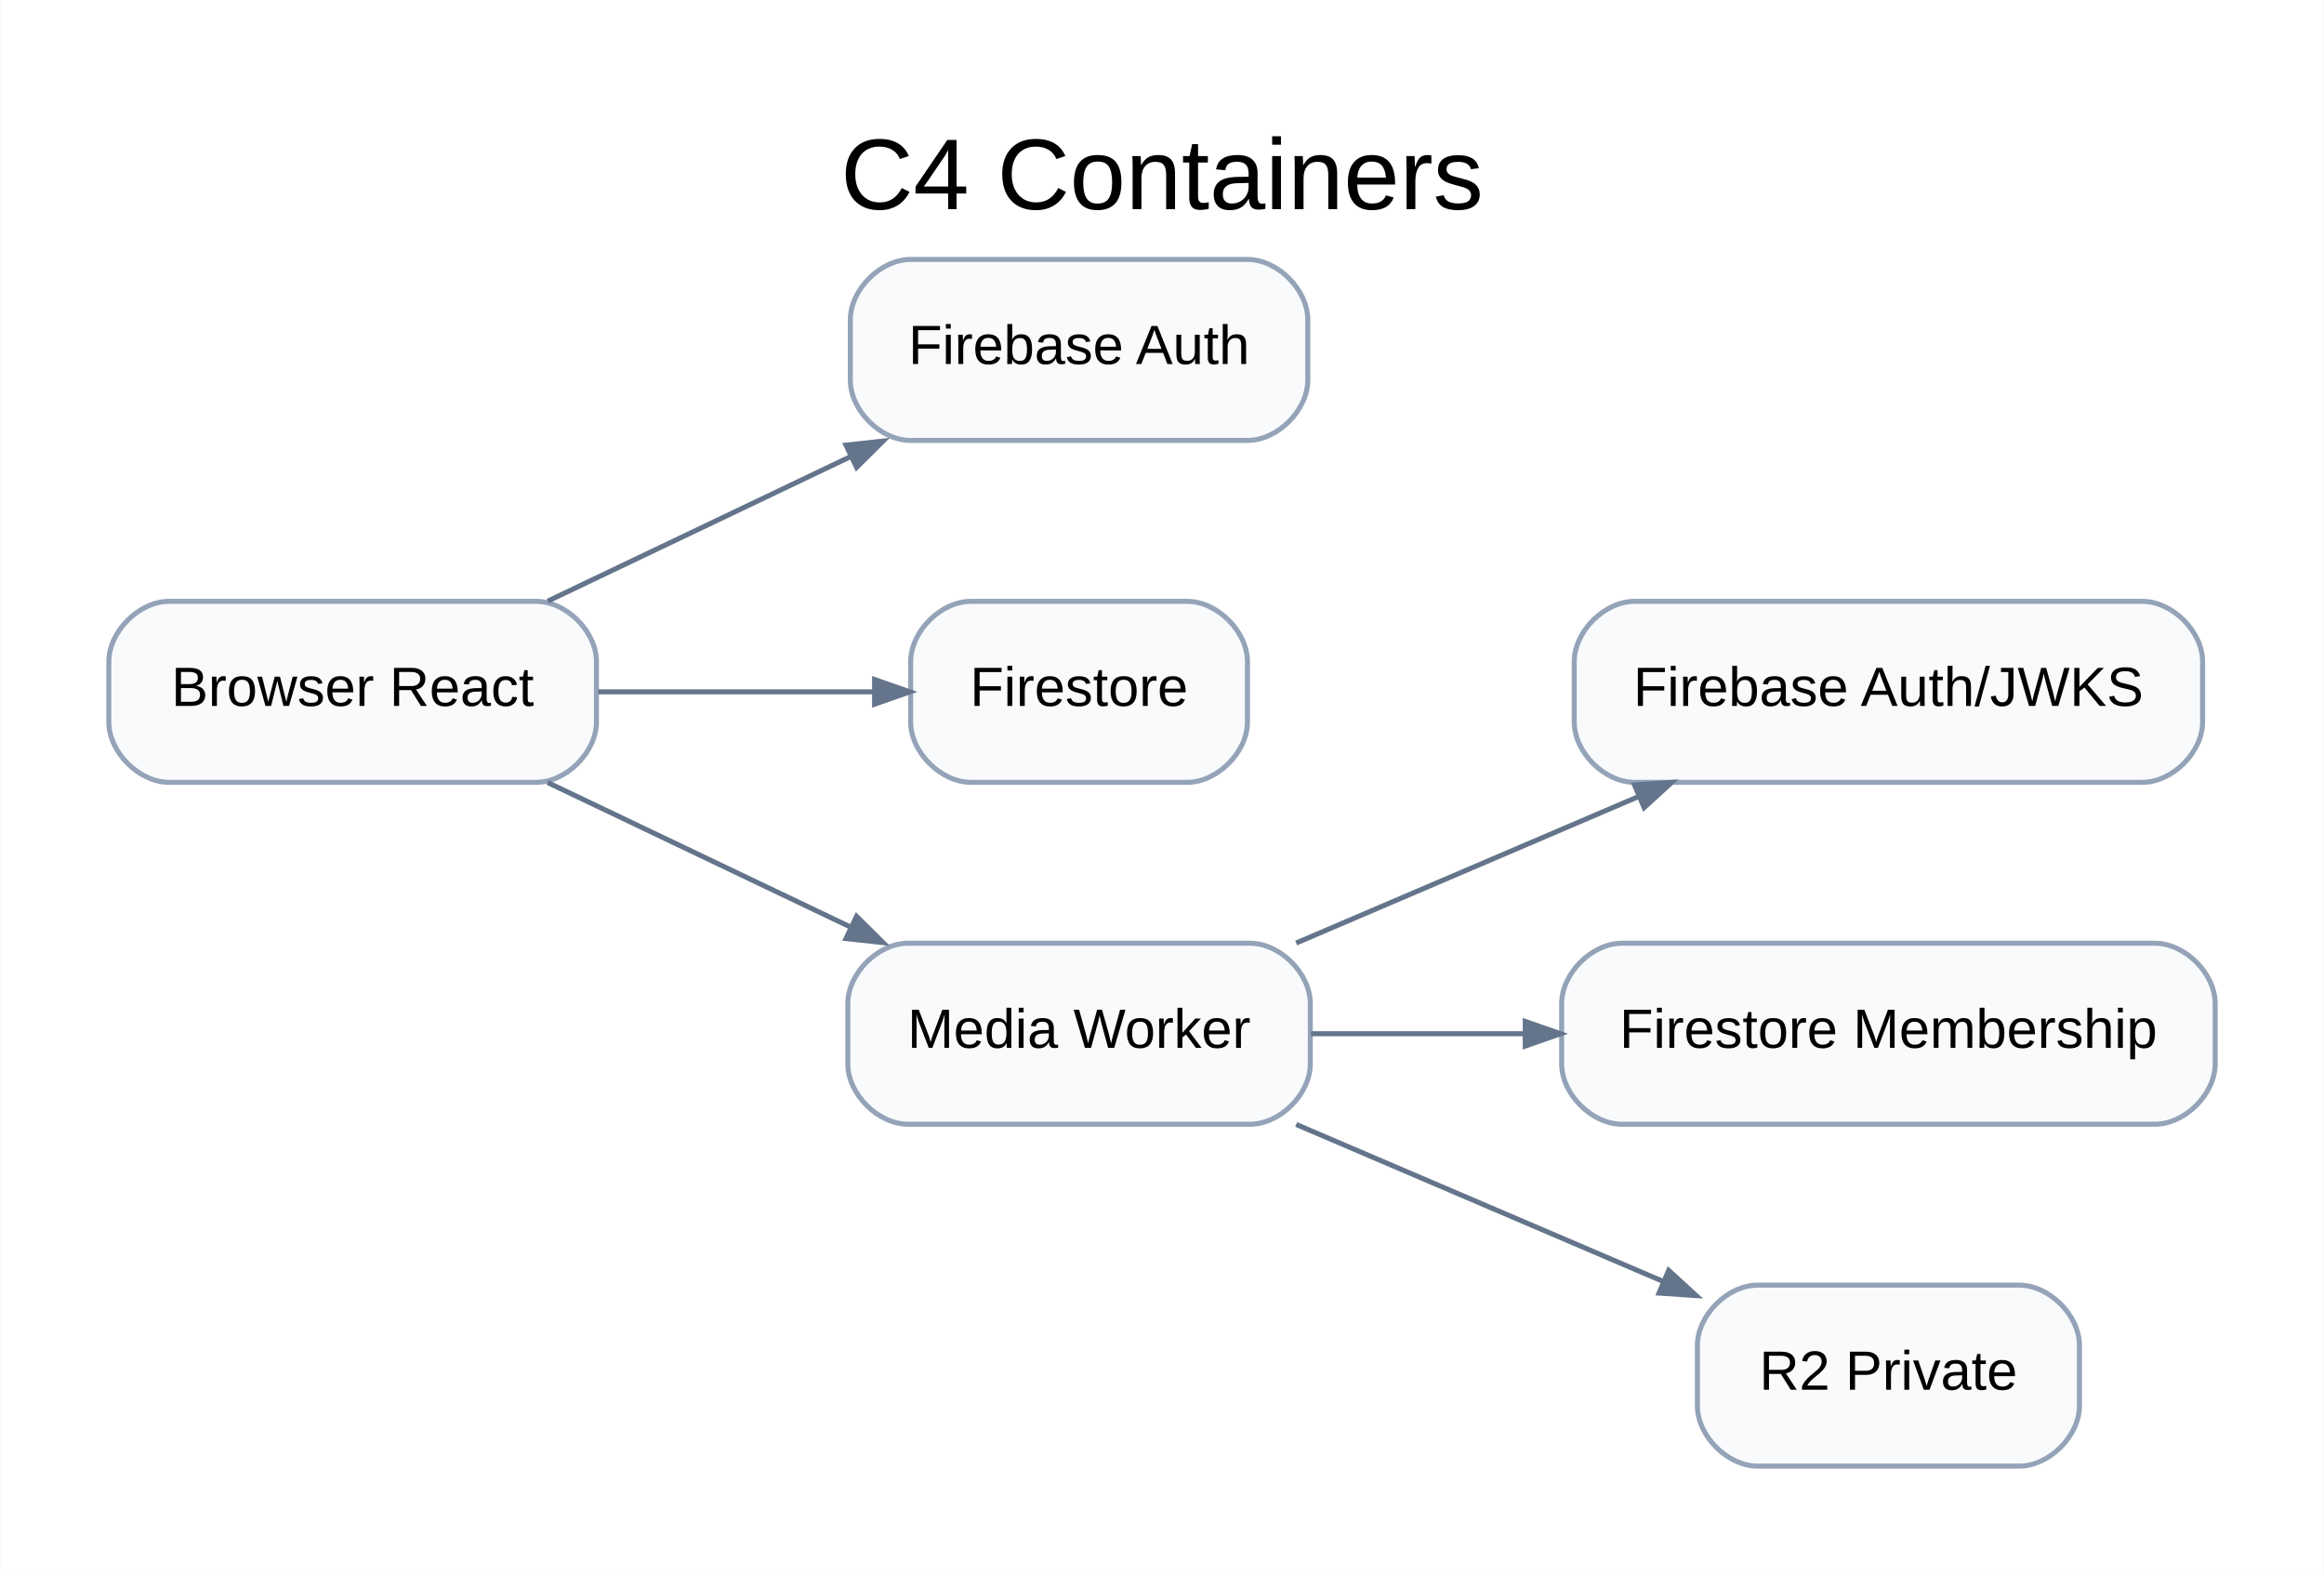
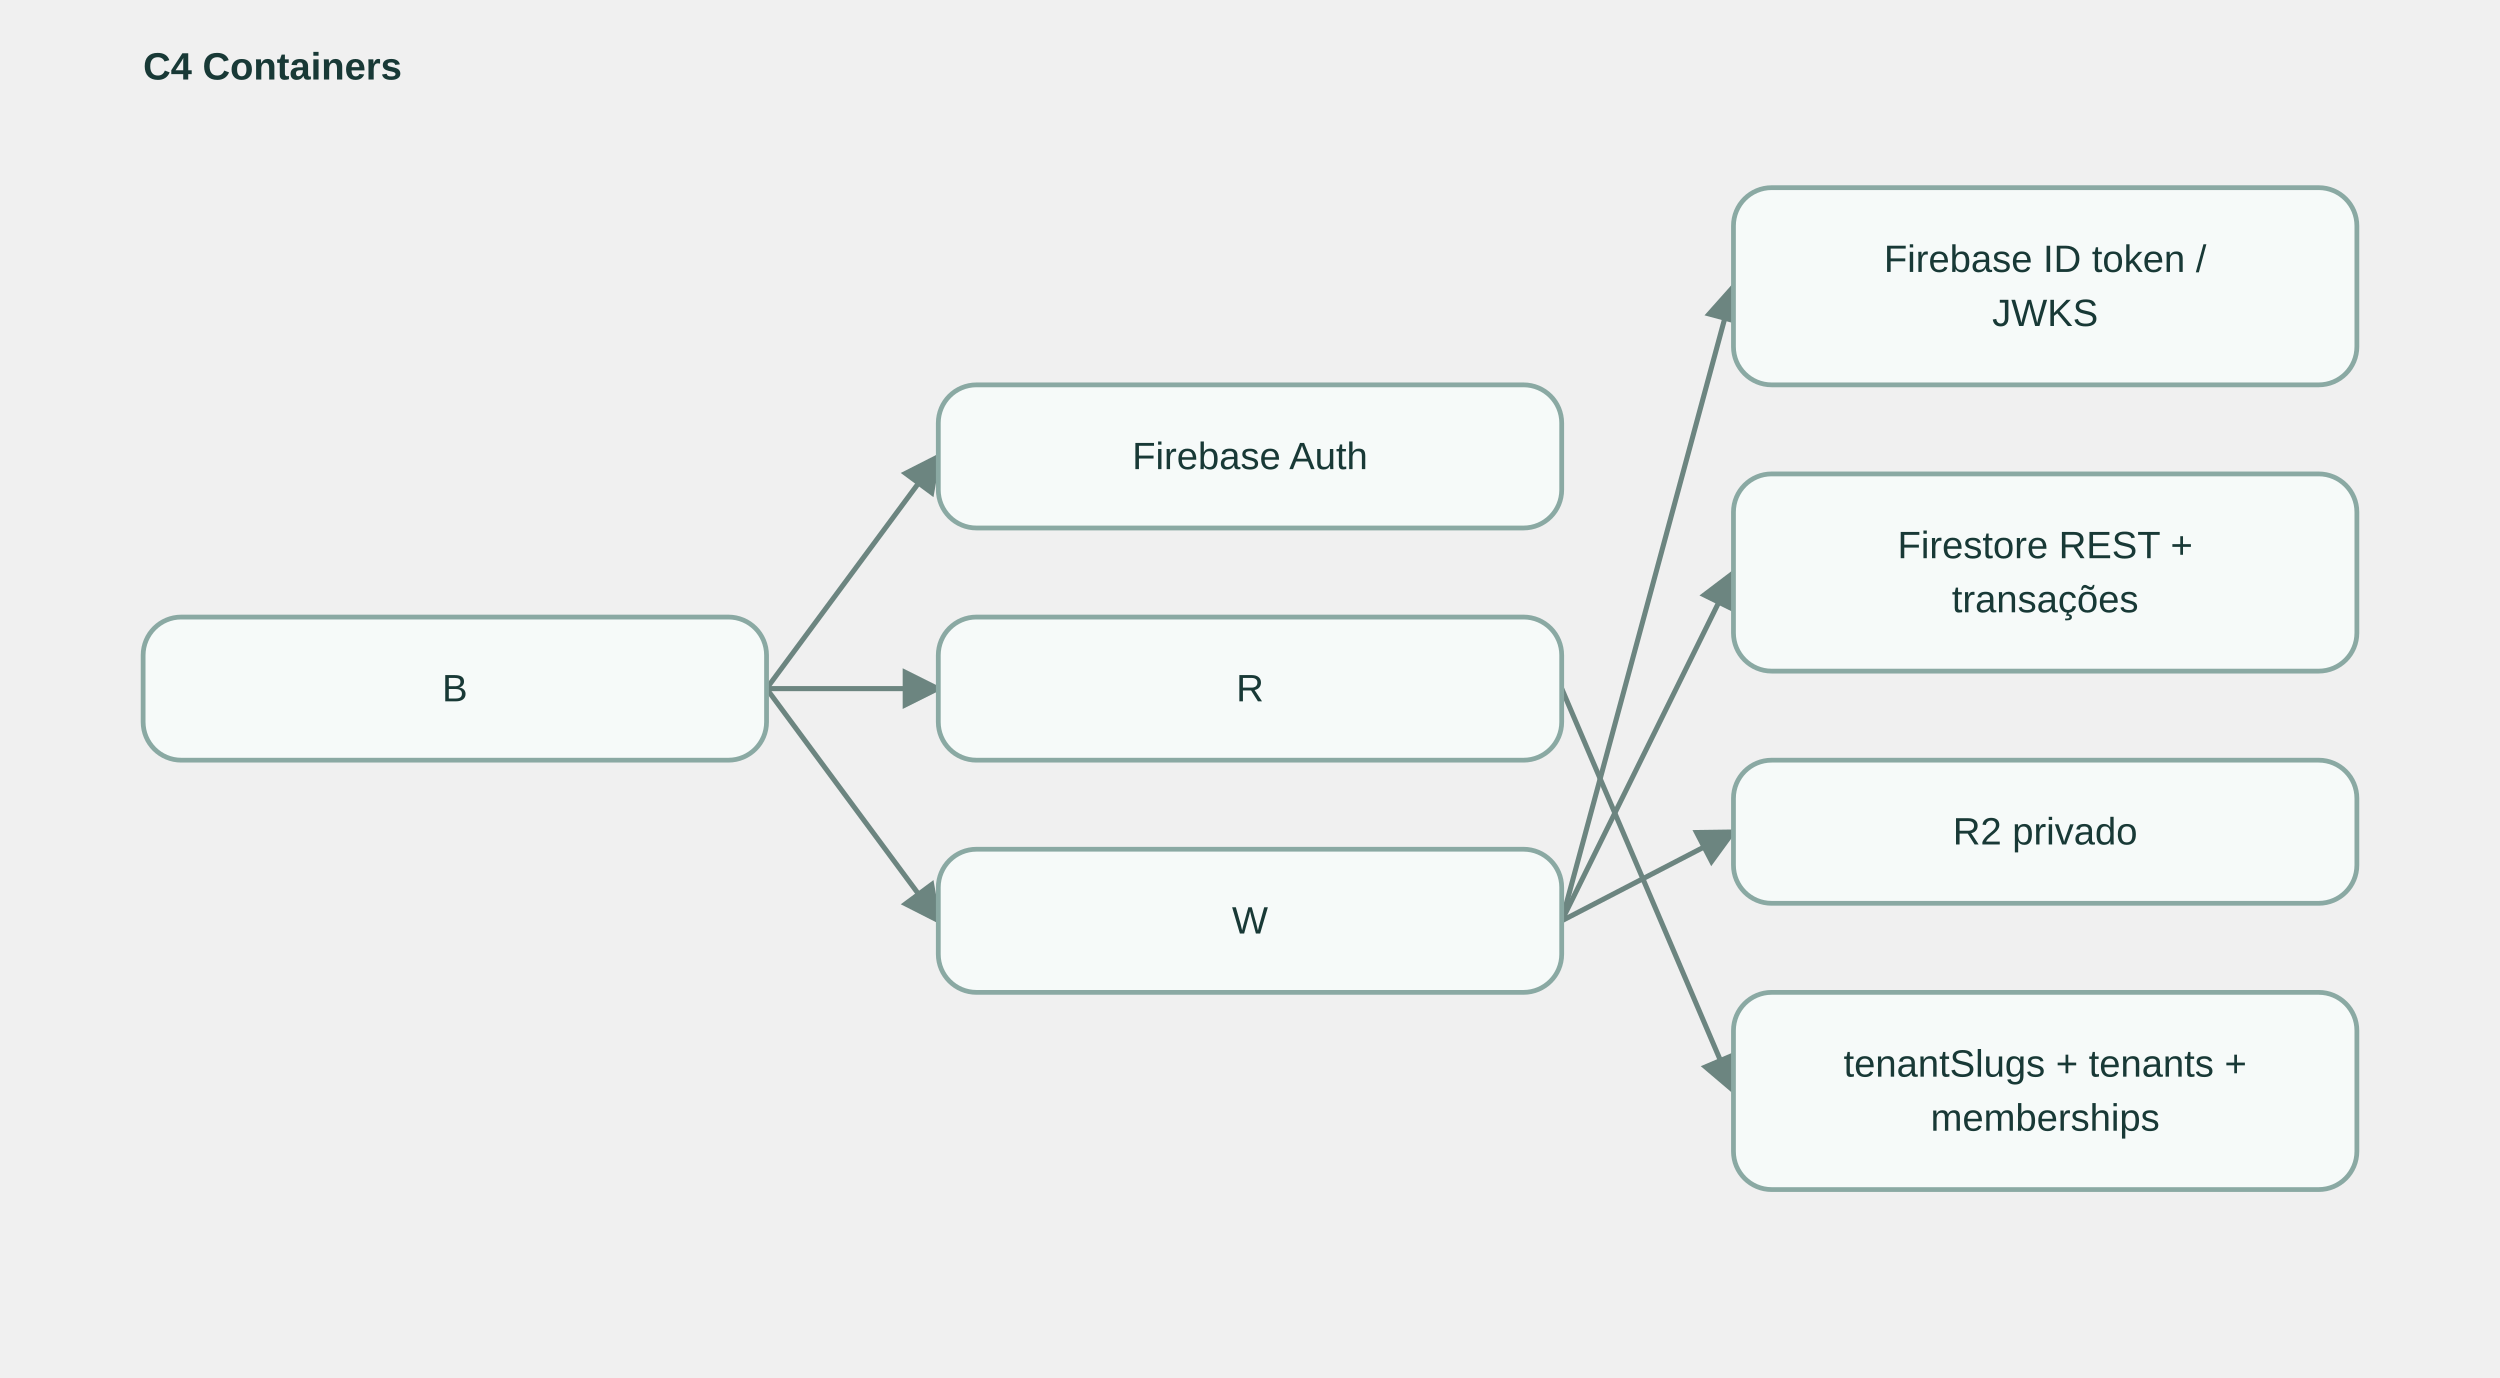
- <svg xmlns="http://www.w3.org/2000/svg" width="462pt" height="313pt" viewBox="0.00 0.00 462.20 313.20">
-   <g id="graph0" class="graph" transform="scale(1 1) rotate(0) translate(21.6 291.6)">
-     <polygon fill="white" stroke="transparent" points="-21.6,21.6 -21.6,-291.6 440.6,-291.6 440.6,21.6 -21.6,21.6" />
-     <text text-anchor="middle" x="209.5" y="-250" font-family="Arial" font-size="20.00">C4 Containers</text>
-     <g id="node1" class="node">
-       <path fill="#f8fafc" stroke="#94a3b8" d="M85,-172C85,-172 12,-172 12,-172 6,-172 0,-166 0,-160 0,-160 0,-148 0,-148 0,-142 6,-136 12,-136 12,-136 85,-136 85,-136 91,-136 97,-142 97,-148 97,-148 97,-160 97,-160 97,-166 91,-172 85,-172" />
-       <text text-anchor="middle" x="48.5" y="-151.2" font-family="Arial" font-size="11.00">Browser React</text>
-     </g>
-     <g id="node2" class="node">
-       <path fill="#f8fafc" stroke="#94a3b8" d="M226.5,-240C226.5,-240 159.5,-240 159.5,-240 153.5,-240 147.5,-234 147.5,-228 147.5,-228 147.5,-216 147.5,-216 147.5,-210 153.5,-204 159.5,-204 159.5,-204 226.5,-204 226.5,-204 232.5,-204 238.5,-210 238.5,-216 238.5,-216 238.5,-228 238.5,-228 238.5,-234 232.5,-240 226.5,-240" />
-       <text text-anchor="middle" x="193" y="-219.2" font-family="Arial" font-size="11.00">Firebase Auth</text>
-     </g>
-     <g id="edge1" class="edge">
-       <path fill="none" stroke="#64748b" d="M87.31,-172.04C105.83,-180.88 128.25,-191.58 147.58,-200.8" />
-       <polygon fill="#64748b" stroke="#64748b" points="146.64,-203.07 154.01,-203.87 148.75,-198.65 146.64,-203.07" />
-     </g>
-     <g id="node3" class="node">
-       <path fill="#f8fafc" stroke="#94a3b8" d="M214.5,-172C214.5,-172 171.5,-172 171.5,-172 165.5,-172 159.5,-166 159.5,-160 159.5,-160 159.5,-148 159.5,-148 159.5,-142 165.5,-136 171.5,-136 171.5,-136 214.5,-136 214.5,-136 220.5,-136 226.5,-142 226.5,-148 226.5,-148 226.5,-160 226.5,-160 226.5,-166 220.5,-172 214.5,-172" />
-       <text text-anchor="middle" x="193" y="-151.2" font-family="Arial" font-size="11.00">Firestore</text>
-     </g>
-     <g id="edge2" class="edge">
-       <path fill="none" stroke="#64748b" d="M97.35,-154C115.18,-154 135.2,-154 152.23,-154" />
-       <polygon fill="#64748b" stroke="#64748b" points="152.33,-156.45 159.33,-154 152.33,-151.55 152.33,-156.45" />
-     </g>
-     <g id="node4" class="node">
-       <path fill="#f8fafc" stroke="#94a3b8" d="M227,-104C227,-104 159,-104 159,-104 153,-104 147,-98 147,-92 147,-92 147,-80 147,-80 147,-74 153,-68 159,-68 159,-68 227,-68 227,-68 233,-68 239,-74 239,-80 239,-80 239,-92 239,-92 239,-98 233,-104 227,-104" />
-       <text text-anchor="middle" x="193" y="-83.2" font-family="Arial" font-size="11.00">Media Worker</text>
-     </g>
-     <g id="edge3" class="edge">
-       <path fill="none" stroke="#64748b" d="M87.31,-135.96C105.83,-127.12 128.25,-116.42 147.58,-107.2" />
-       <polygon fill="#64748b" stroke="#64748b" points="148.75,-109.35 154.01,-104.13 146.64,-104.93 148.75,-109.35" />
-     </g>
-     <g id="node5" class="node">
-       <path fill="#f8fafc" stroke="#94a3b8" d="M404.5,-172C404.5,-172 303.5,-172 303.5,-172 297.5,-172 291.5,-166 291.5,-160 291.5,-160 291.5,-148 291.5,-148 291.5,-142 297.5,-136 303.5,-136 303.5,-136 404.5,-136 404.5,-136 410.5,-136 416.5,-142 416.5,-148 416.5,-148 416.5,-160 416.5,-160 416.5,-166 410.5,-172 404.5,-172" />
-       <text text-anchor="middle" x="354" y="-151.2" font-family="Arial" font-size="11.00">Firebase Auth/JWKS</text>
-     </g>
-     <g id="edge4" class="edge">
-       <path fill="none" stroke="#64748b" d="M236.19,-104.04C257.12,-112.99 282.51,-123.85 304.26,-133.16" />
-       <polygon fill="#64748b" stroke="#64748b" points="303.49,-135.49 310.89,-135.99 305.41,-130.98 303.49,-135.49" />
-     </g>
-     <g id="node6" class="node">
-       <path fill="#f8fafc" stroke="#94a3b8" d="M407,-104C407,-104 301,-104 301,-104 295,-104 289,-98 289,-92 289,-92 289,-80 289,-80 289,-74 295,-68 301,-68 301,-68 407,-68 407,-68 413,-68 419,-74 419,-80 419,-80 419,-92 419,-92 419,-98 413,-104 407,-104" />
-       <text text-anchor="middle" x="354" y="-83.2" font-family="Arial" font-size="11.00">Firestore Membership</text>
-     </g>
-     <g id="edge5" class="edge">
-       <path fill="none" stroke="#64748b" d="M239.14,-86C252.39,-86 267.23,-86 281.69,-86" />
-       <polygon fill="#64748b" stroke="#64748b" points="281.76,-88.45 288.76,-86 281.76,-83.55 281.76,-88.45" />
-     </g>
-     <g id="node7" class="node">
-       <path fill="#f8fafc" stroke="#94a3b8" d="M380,-36C380,-36 328,-36 328,-36 322,-36 316,-30 316,-24 316,-24 316,-12 316,-12 316,-6 322,0 328,0 328,0 380,0 380,0 386,0 392,-6 392,-12 392,-12 392,-24 392,-24 392,-30 386,-36 380,-36" />
-       <text text-anchor="middle" x="354" y="-15.2" font-family="Arial" font-size="11.00">R2 Private</text>
-     </g>
-     <g id="edge6" class="edge">
-       <path fill="none" stroke="#64748b" d="M236.19,-67.96C258.72,-58.32 286.41,-46.48 309.18,-36.74" />
-       <polygon fill="#64748b" stroke="#64748b" points="310.29,-38.93 315.76,-33.92 308.37,-34.42 310.29,-38.93" />
-     </g>
+ <svg xmlns="http://www.w3.org/2000/svg" role="img" aria-labelledby="title desc" width="786" height="433" viewBox="0 0 786 433">
+   <defs>
+     <marker id="arrow" markerWidth="8" markerHeight="8" refX="7" refY="4" orient="auto">
+       <path d="M0,0 L8,4 L0,8 z" fill="#6c8580" />
+     </marker>
+   </defs>
+   <style>text{font-family:Arial,sans-serif;font-size:12px;fill:#183936}.node rect,.node polygon{fill:#f6faf9;stroke:#8aa9a3;stroke-width:1.5}.node.decision polygon{fill:#eef5f3}.edge-label{font-size:10px;fill:#425b56;paint-order:stroke;stroke:#fff;stroke-width:4px;stroke-linejoin:round}</style>
+   <text x="45" y="25" font-size="16" font-weight="700">C4 Containers</text>
+   <g class="edge">
+     <path d="M 241 216.5 L 295 143.5" fill="none" stroke="#6c8580" stroke-width="1.6" marker-end="url(#arrow)" />
+   </g>
+   <g class="edge">
+     <path d="M 241 216.5 L 295 216.5" fill="none" stroke="#6c8580" stroke-width="1.6" marker-end="url(#arrow)" />
+   </g>
+   <g class="edge">
+     <path d="M 241 216.5 L 295 289.5" fill="none" stroke="#6c8580" stroke-width="1.6" marker-end="url(#arrow)" />
+   </g>
+   <g class="edge">
+     <path d="M 491 289.5 L 545 90" fill="none" stroke="#6c8580" stroke-width="1.6" marker-end="url(#arrow)" />
+   </g>
+   <g class="edge">
+     <path d="M 491 289.5 L 545 180" fill="none" stroke="#6c8580" stroke-width="1.6" marker-end="url(#arrow)" />
+   </g>
+   <g class="edge">
+     <path d="M 491 289.5 L 545 261.5" fill="none" stroke="#6c8580" stroke-width="1.6" marker-end="url(#arrow)" />
+   </g>
+   <g class="edge">
+     <path d="M 491 216.5 L 545 343" fill="none" stroke="#6c8580" stroke-width="1.6" marker-end="url(#arrow)" />
+   </g>
+   <g class="node box">
+     <rect x="45" y="194" width="196" height="45" rx="12" />
+     <text x="143" y="220.5" text-anchor="middle">B</text>
+   </g>
+   <g class="node box">
+     <rect x="295" y="121" width="196" height="45" rx="12" />
+     <text x="393" y="147.5" text-anchor="middle">Firebase Auth</text>
+   </g>
+   <g class="node box">
+     <rect x="295" y="194" width="196" height="45" rx="12" />
+     <text x="393" y="220.5" text-anchor="middle">R</text>
+   </g>
+   <g class="node box">
+     <rect x="295" y="267" width="196" height="45" rx="12" />
+     <text x="393" y="293.5" text-anchor="middle">W</text>
+   </g>
+   <g class="node box">
+     <rect x="545" y="59" width="196" height="62" rx="12" />
+     <text x="643" y="85.5" text-anchor="middle">Firebase ID token /</text>
+     <text x="643" y="102.5" text-anchor="middle">JWKS</text>
+   </g>
+   <g class="node box">
+     <rect x="545" y="149" width="196" height="62" rx="12" />
+     <text x="643" y="175.5" text-anchor="middle">Firestore REST +</text>
+     <text x="643" y="192.5" text-anchor="middle">transações</text>
+   </g>
+   <g class="node box">
+     <rect x="545" y="239" width="196" height="45" rx="12" />
+     <text x="643" y="265.5" text-anchor="middle">R2 privado</text>
+   </g>
+   <g class="node box">
+     <rect x="545" y="312" width="196" height="62" rx="12" />
+     <text x="643" y="338.5" text-anchor="middle">tenantSlugs + tenants +</text>
+     <text x="643" y="355.5" text-anchor="middle">memberships</text>
  </g>
</svg>
